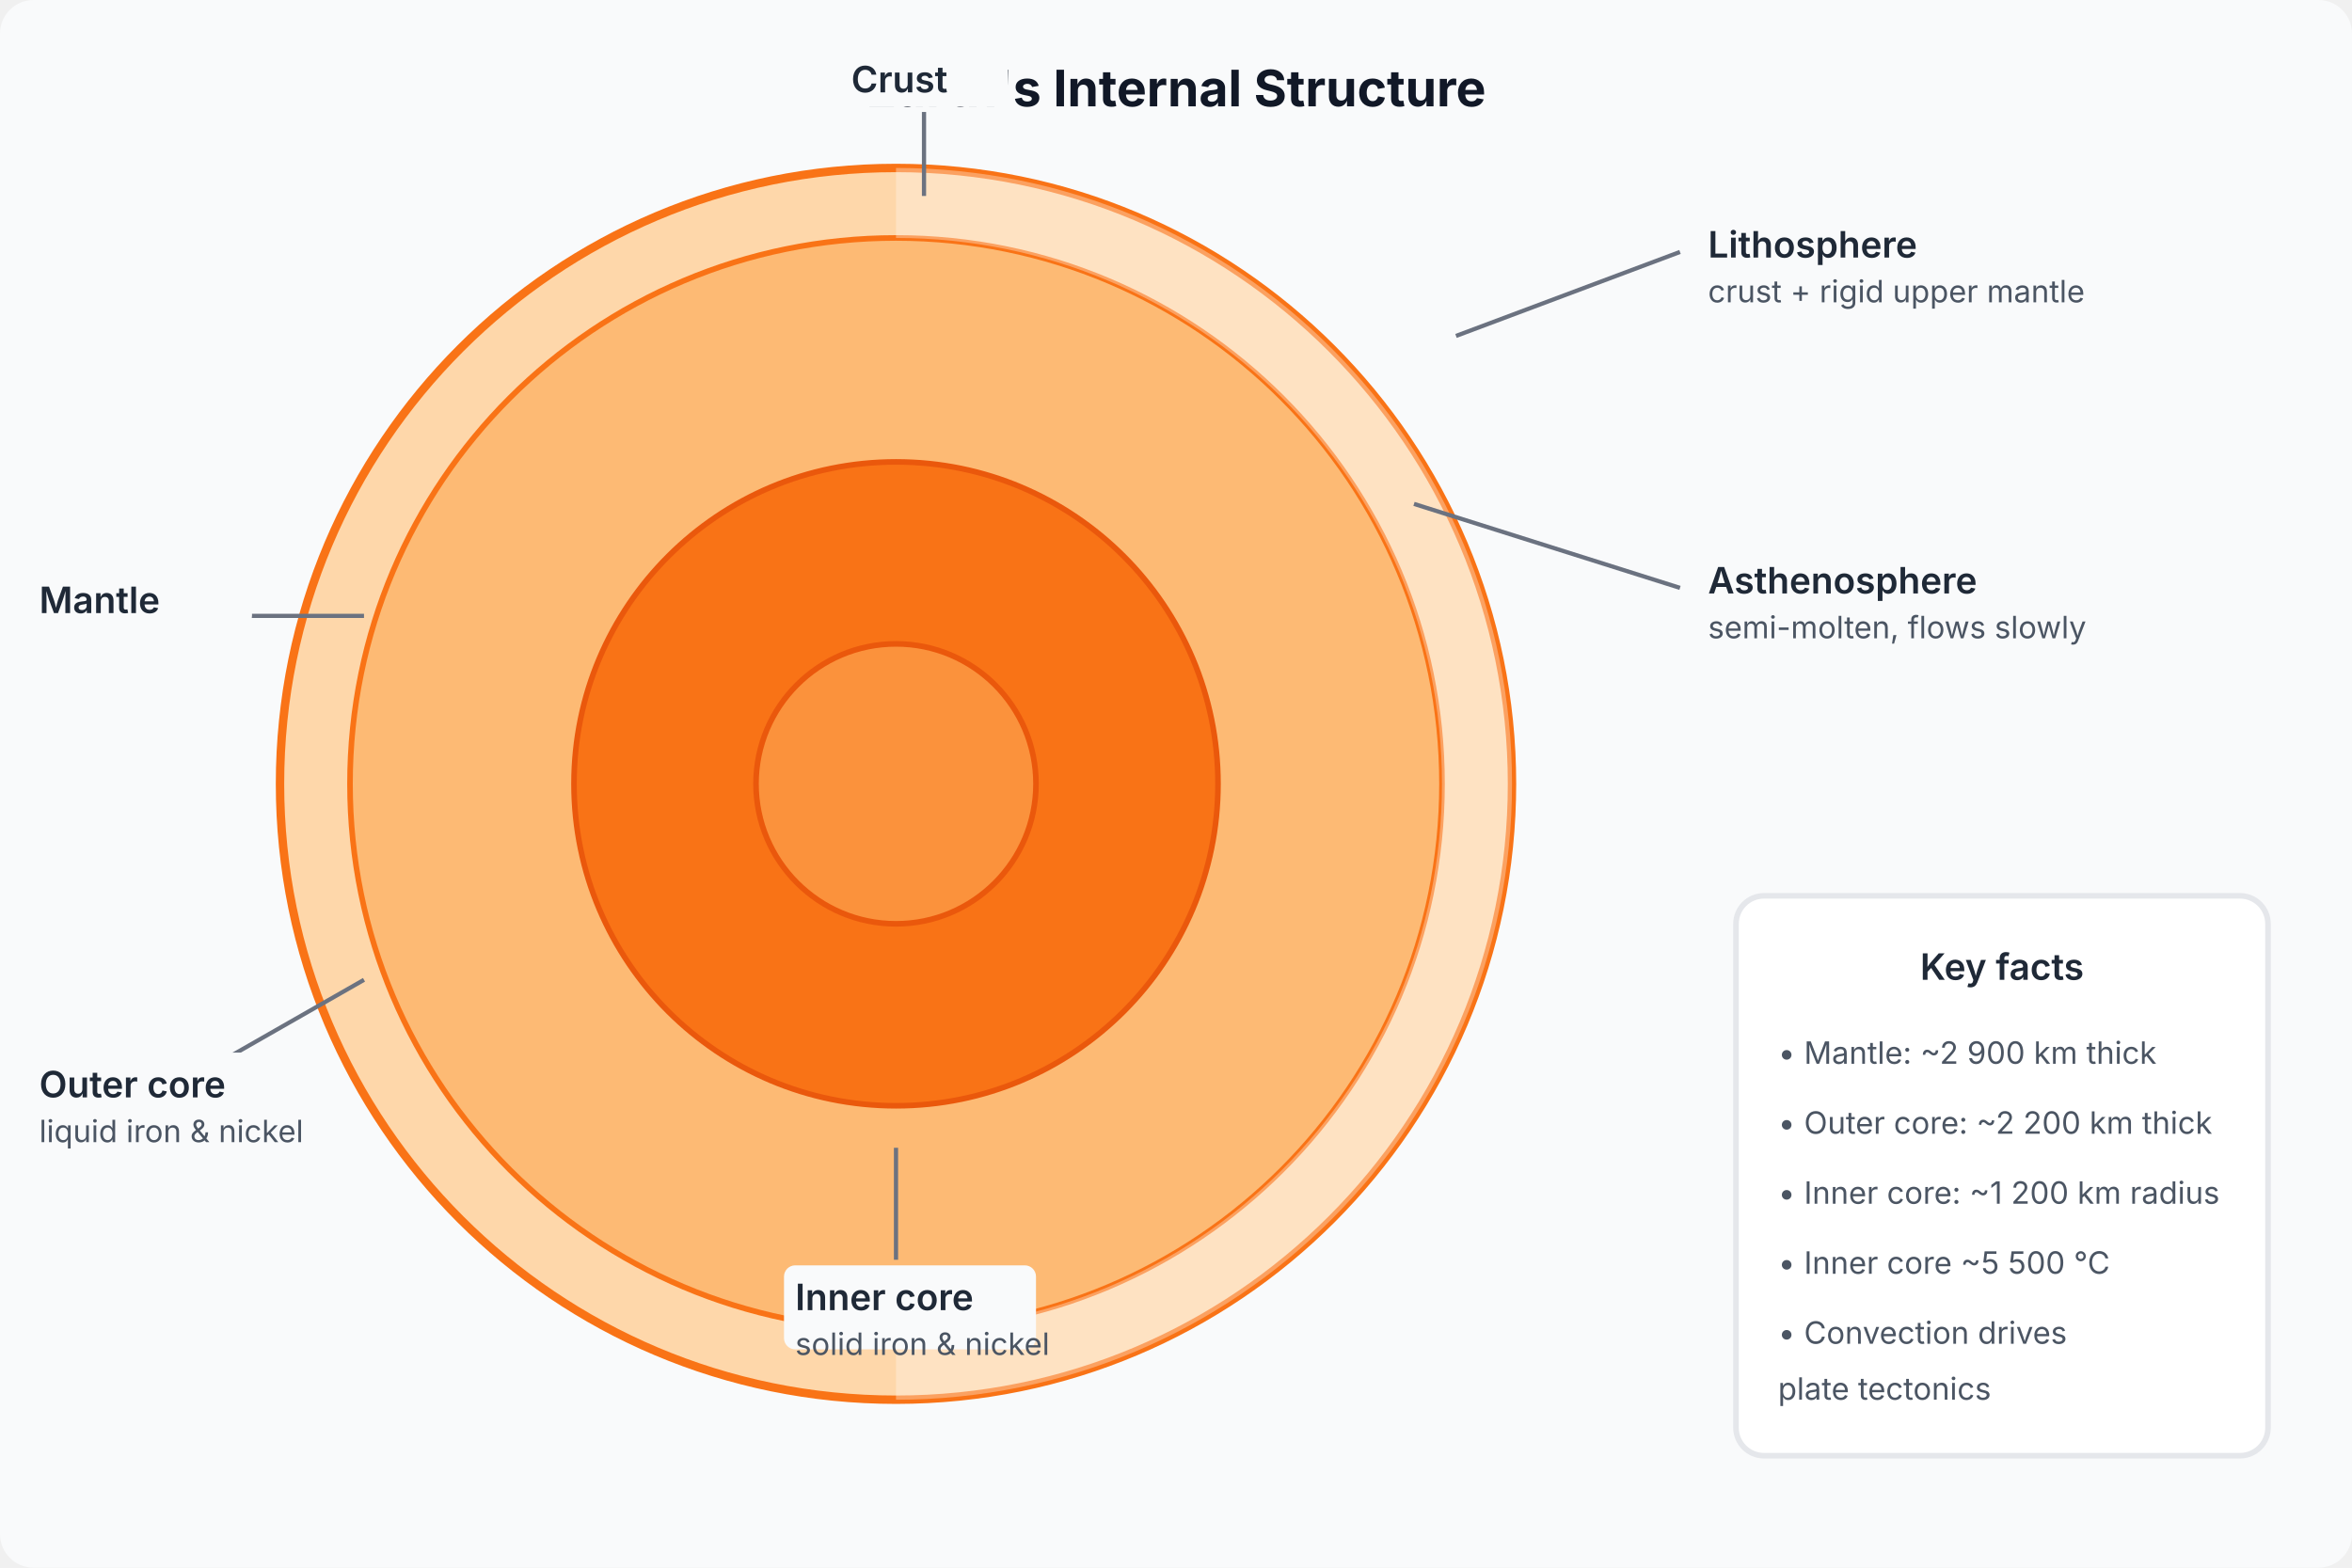
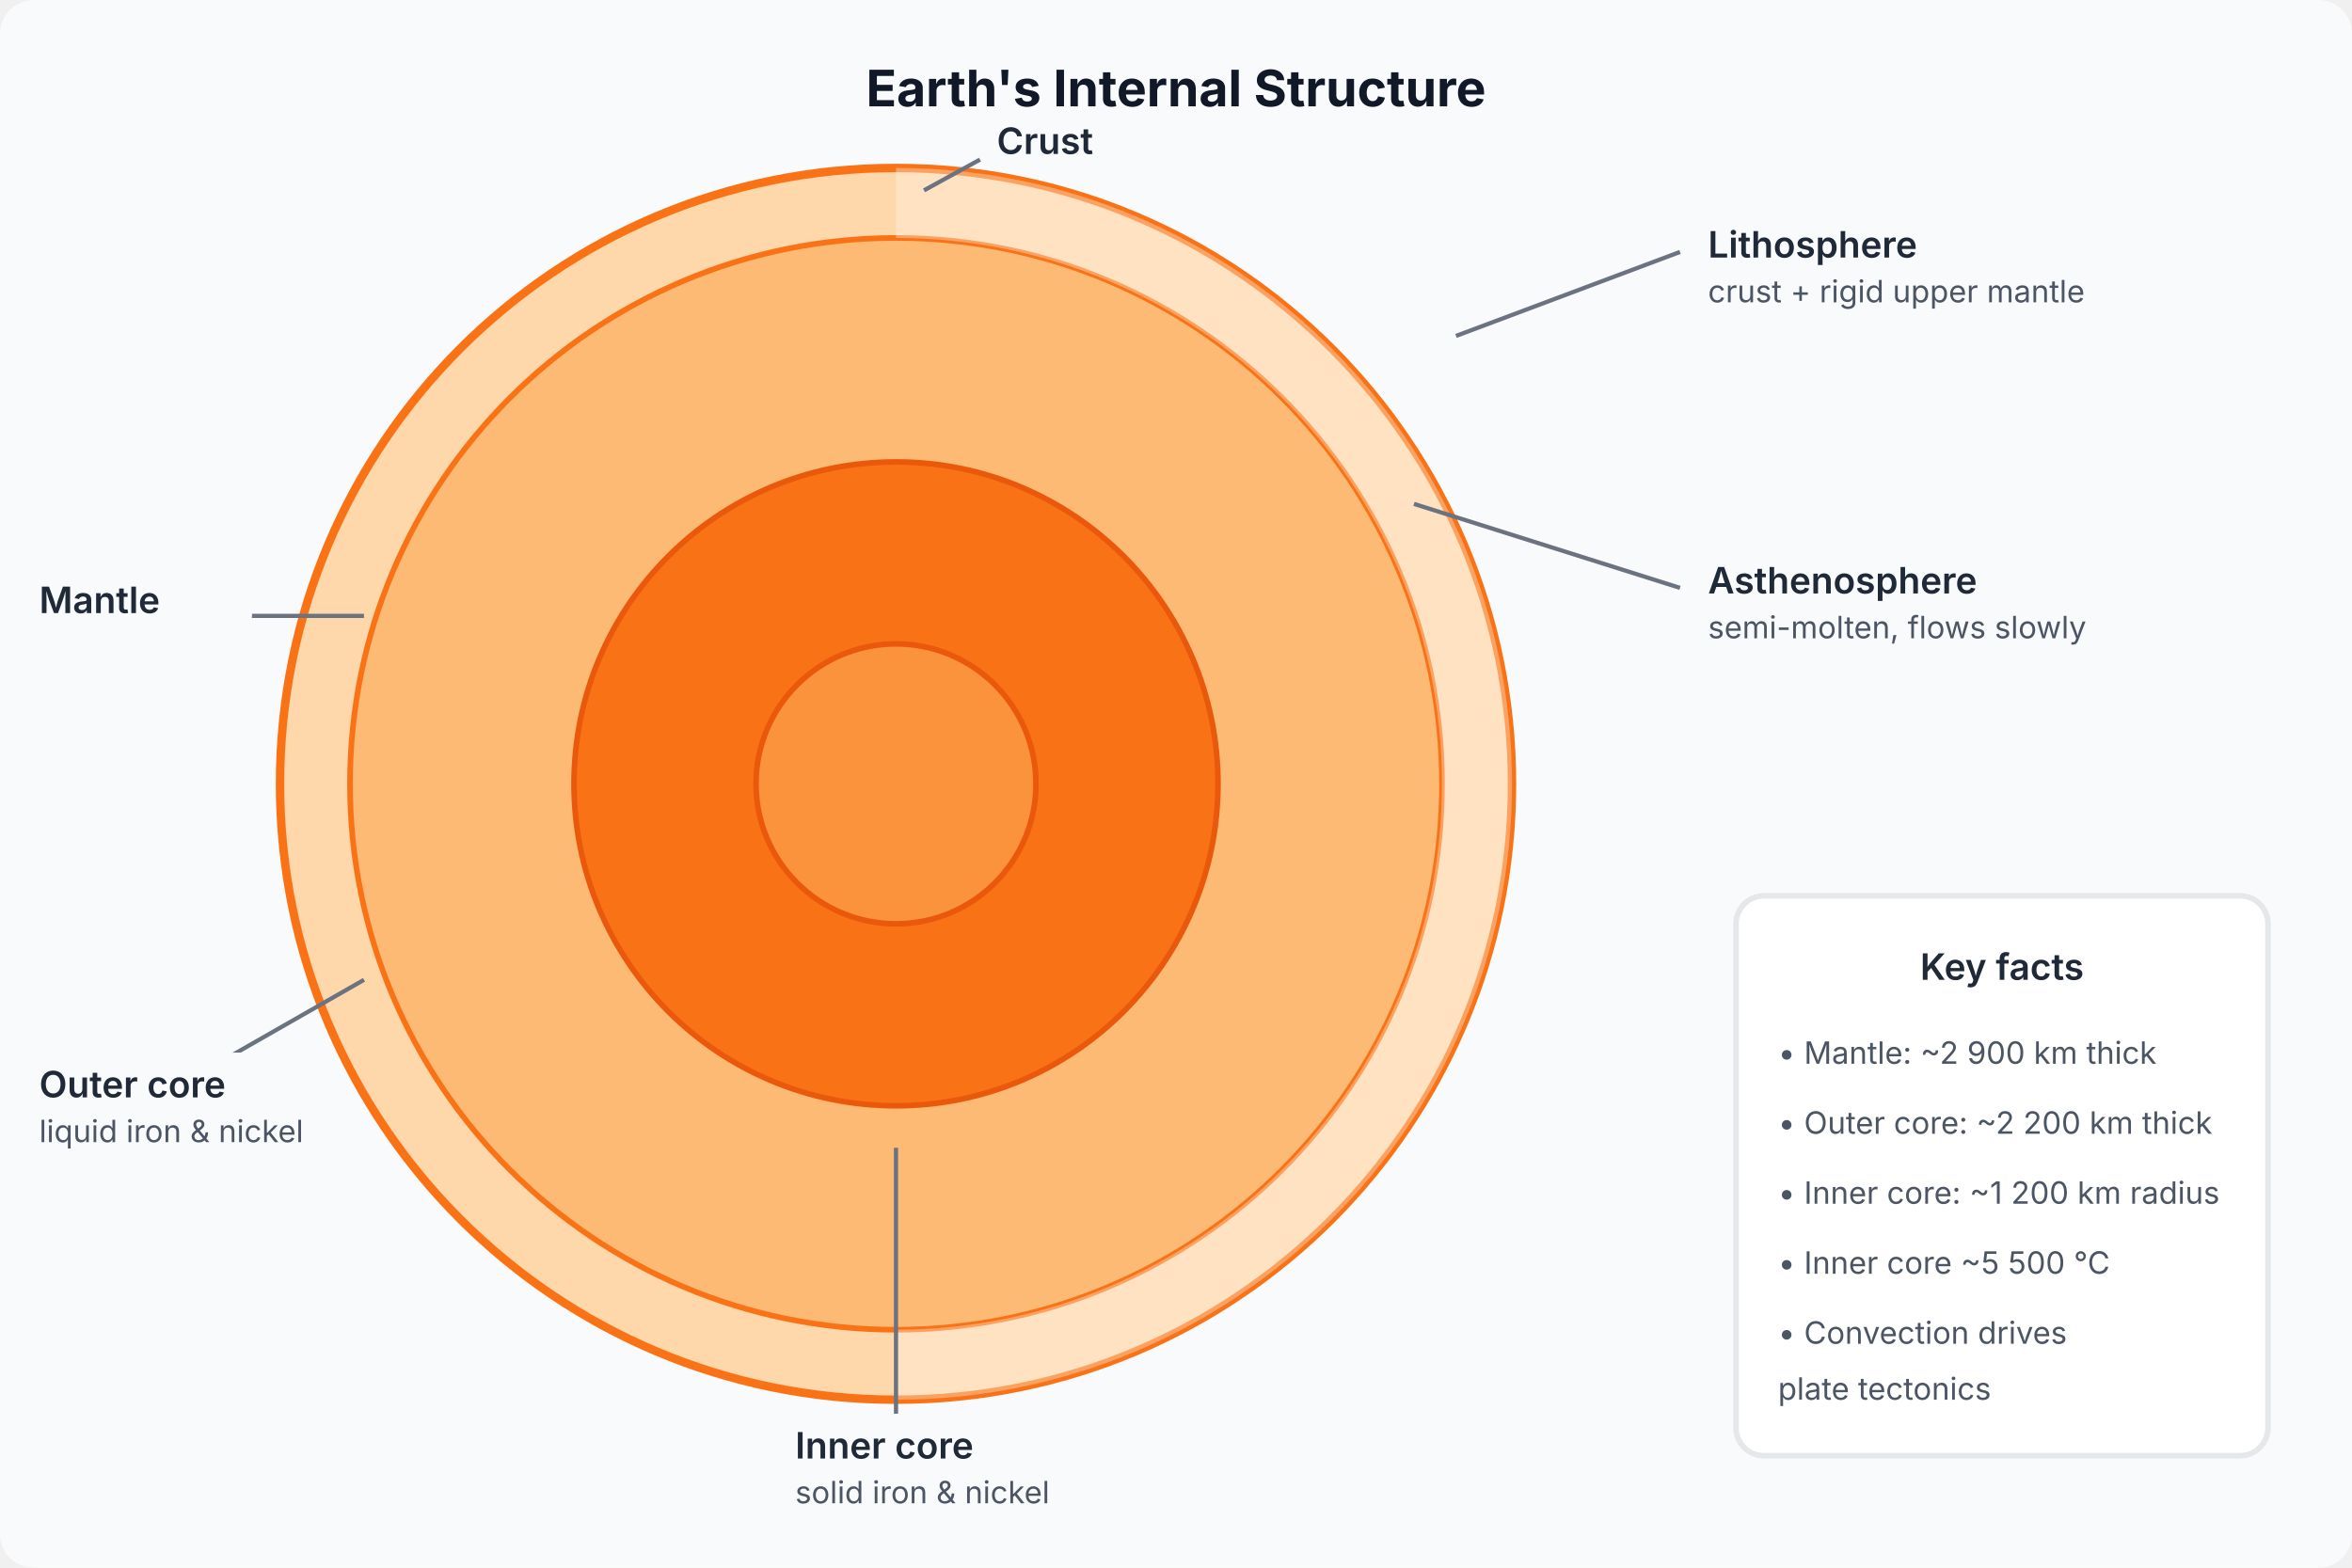
<svg xmlns="http://www.w3.org/2000/svg" viewBox="0 0 840 560" role="img" aria-labelledby="title desc">
  <defs>
    <style>
      .label { font-family: system-ui, -apple-system, BlinkMacSystemFont, sans-serif; font-size: 13px; font-weight: 600; fill: #1f2937; }
      .sublabel { font-family: system-ui, -apple-system, BlinkMacSystemFont, sans-serif; font-size: 11px; fill: #4b5563; }
      .title { font-family: system-ui, -apple-system, BlinkMacSystemFont, sans-serif; font-size: 18px; font-weight: 700; fill: #111827; }
      .line { stroke: #6b7280; stroke-width: 1.5; fill: none; }
      .label-bg { fill: #f9fafb; }
    </style>
  </defs>
  <rect width="840" height="560" fill="#f9fafb" rx="12" />
  <text x="420" y="38" text-anchor="middle" class="title">Earth's Internal Structure</text>
  <g transform="translate(320, 280)">
    <circle cx="0" cy="0" r="220" fill="#fed7aa" stroke="#f97316" stroke-width="3" />
    <circle cx="0" cy="0" r="195" fill="#fdba74" stroke="#f97316" stroke-width="2" />
    <circle cx="0" cy="0" r="115" fill="#f97316" stroke="#ea580c" stroke-width="2" />
    <circle cx="0" cy="0" r="50" fill="#fb923c" stroke="#ea580c" stroke-width="2" />
    <path d="M0,-220 A220,220 0 1,1 0,220 L0,195 A195,195 0 1,0 0,-195 Z" fill="#fff7ed" opacity="0.35" />
  </g>
  <line x1="520" y1="120" x2="600" y2="90" class="line" />
  <rect x="606" y="76" width="100" height="30" rx="4" class="label-bg" />
  <text x="610" y="92" class="label">Lithosphere</text>
  <text x="610" y="108" class="sublabel">crust + rigid upper mantle</text>
  <line x1="505" y1="180" x2="600" y2="210" class="line" />
  <rect x="606" y="196" width="110" height="30" rx="4" class="label-bg" />
  <text x="610" y="212" class="label">Asthenosphere</text>
  <text x="610" y="228" class="sublabel">semi-molten, flows slowly</text>
-   <line x1="330" y1="70" x2="330" y2="40" class="line" />
-   <rect x="300" y="20" width="60" height="18" rx="4" class="label-bg" />
-   <text x="304" y="33" class="label">Crust</text>
+   <line x1="330" y1="68" x2="350" y2="57" class="line" />
+   <rect x="352" y="42" width="60" height="18" rx="4" class="label-bg" />
+   <text x="356" y="55" class="label">Crust</text>
  <line x1="130" y1="220" x2="60" y2="220" class="line" />
  <rect x="10" y="206" width="80" height="18" rx="4" class="label-bg" />
  <text x="14" y="219" class="label">Mantle</text>
  <line x1="130" y1="350" x2="60" y2="390" class="line" />
  <rect x="10" y="376" width="90" height="30" rx="4" class="label-bg" />
  <text x="14" y="392" class="label">Outer core</text>
  <text x="14" y="408" class="sublabel">liquid iron &amp; nickel</text>
-   <line x1="320" y1="410" x2="320" y2="450" class="line" />
-   <rect x="280" y="452" width="90" height="30" rx="4" class="label-bg" />
-   <text x="284" y="468" class="label">Inner core</text>
-   <text x="284" y="484" class="sublabel">solid iron &amp; nickel</text>
+   <line x1="320" y1="410" x2="320" y2="505" class="line" />
+   <rect x="280" y="505" width="90" height="30" rx="4" class="label-bg" />
+   <text x="284" y="521" class="label">Inner core</text>
+   <text x="284" y="537" class="sublabel">solid iron &amp; nickel</text>
  <rect x="620" y="320" width="190" height="200" rx="10" fill="#ffffff" stroke="#e5e7eb" stroke-width="2" />
  <text x="715" y="350" text-anchor="middle" class="label">Key facts</text>
  <text x="635" y="380" class="sublabel">• Mantle: ~2 900 km thick</text>
  <text x="635" y="405" class="sublabel">• Outer core: ~2 200 km thick</text>
  <text x="635" y="430" class="sublabel">• Inner core: ~1 200 km radius</text>
  <text x="635" y="455" class="sublabel">• Inner core ~5 500 °C</text>
  <text x="635" y="480" class="sublabel">• Convection drives</text>
  <text x="635" y="500" class="sublabel">  plate tectonics</text>
</svg>
